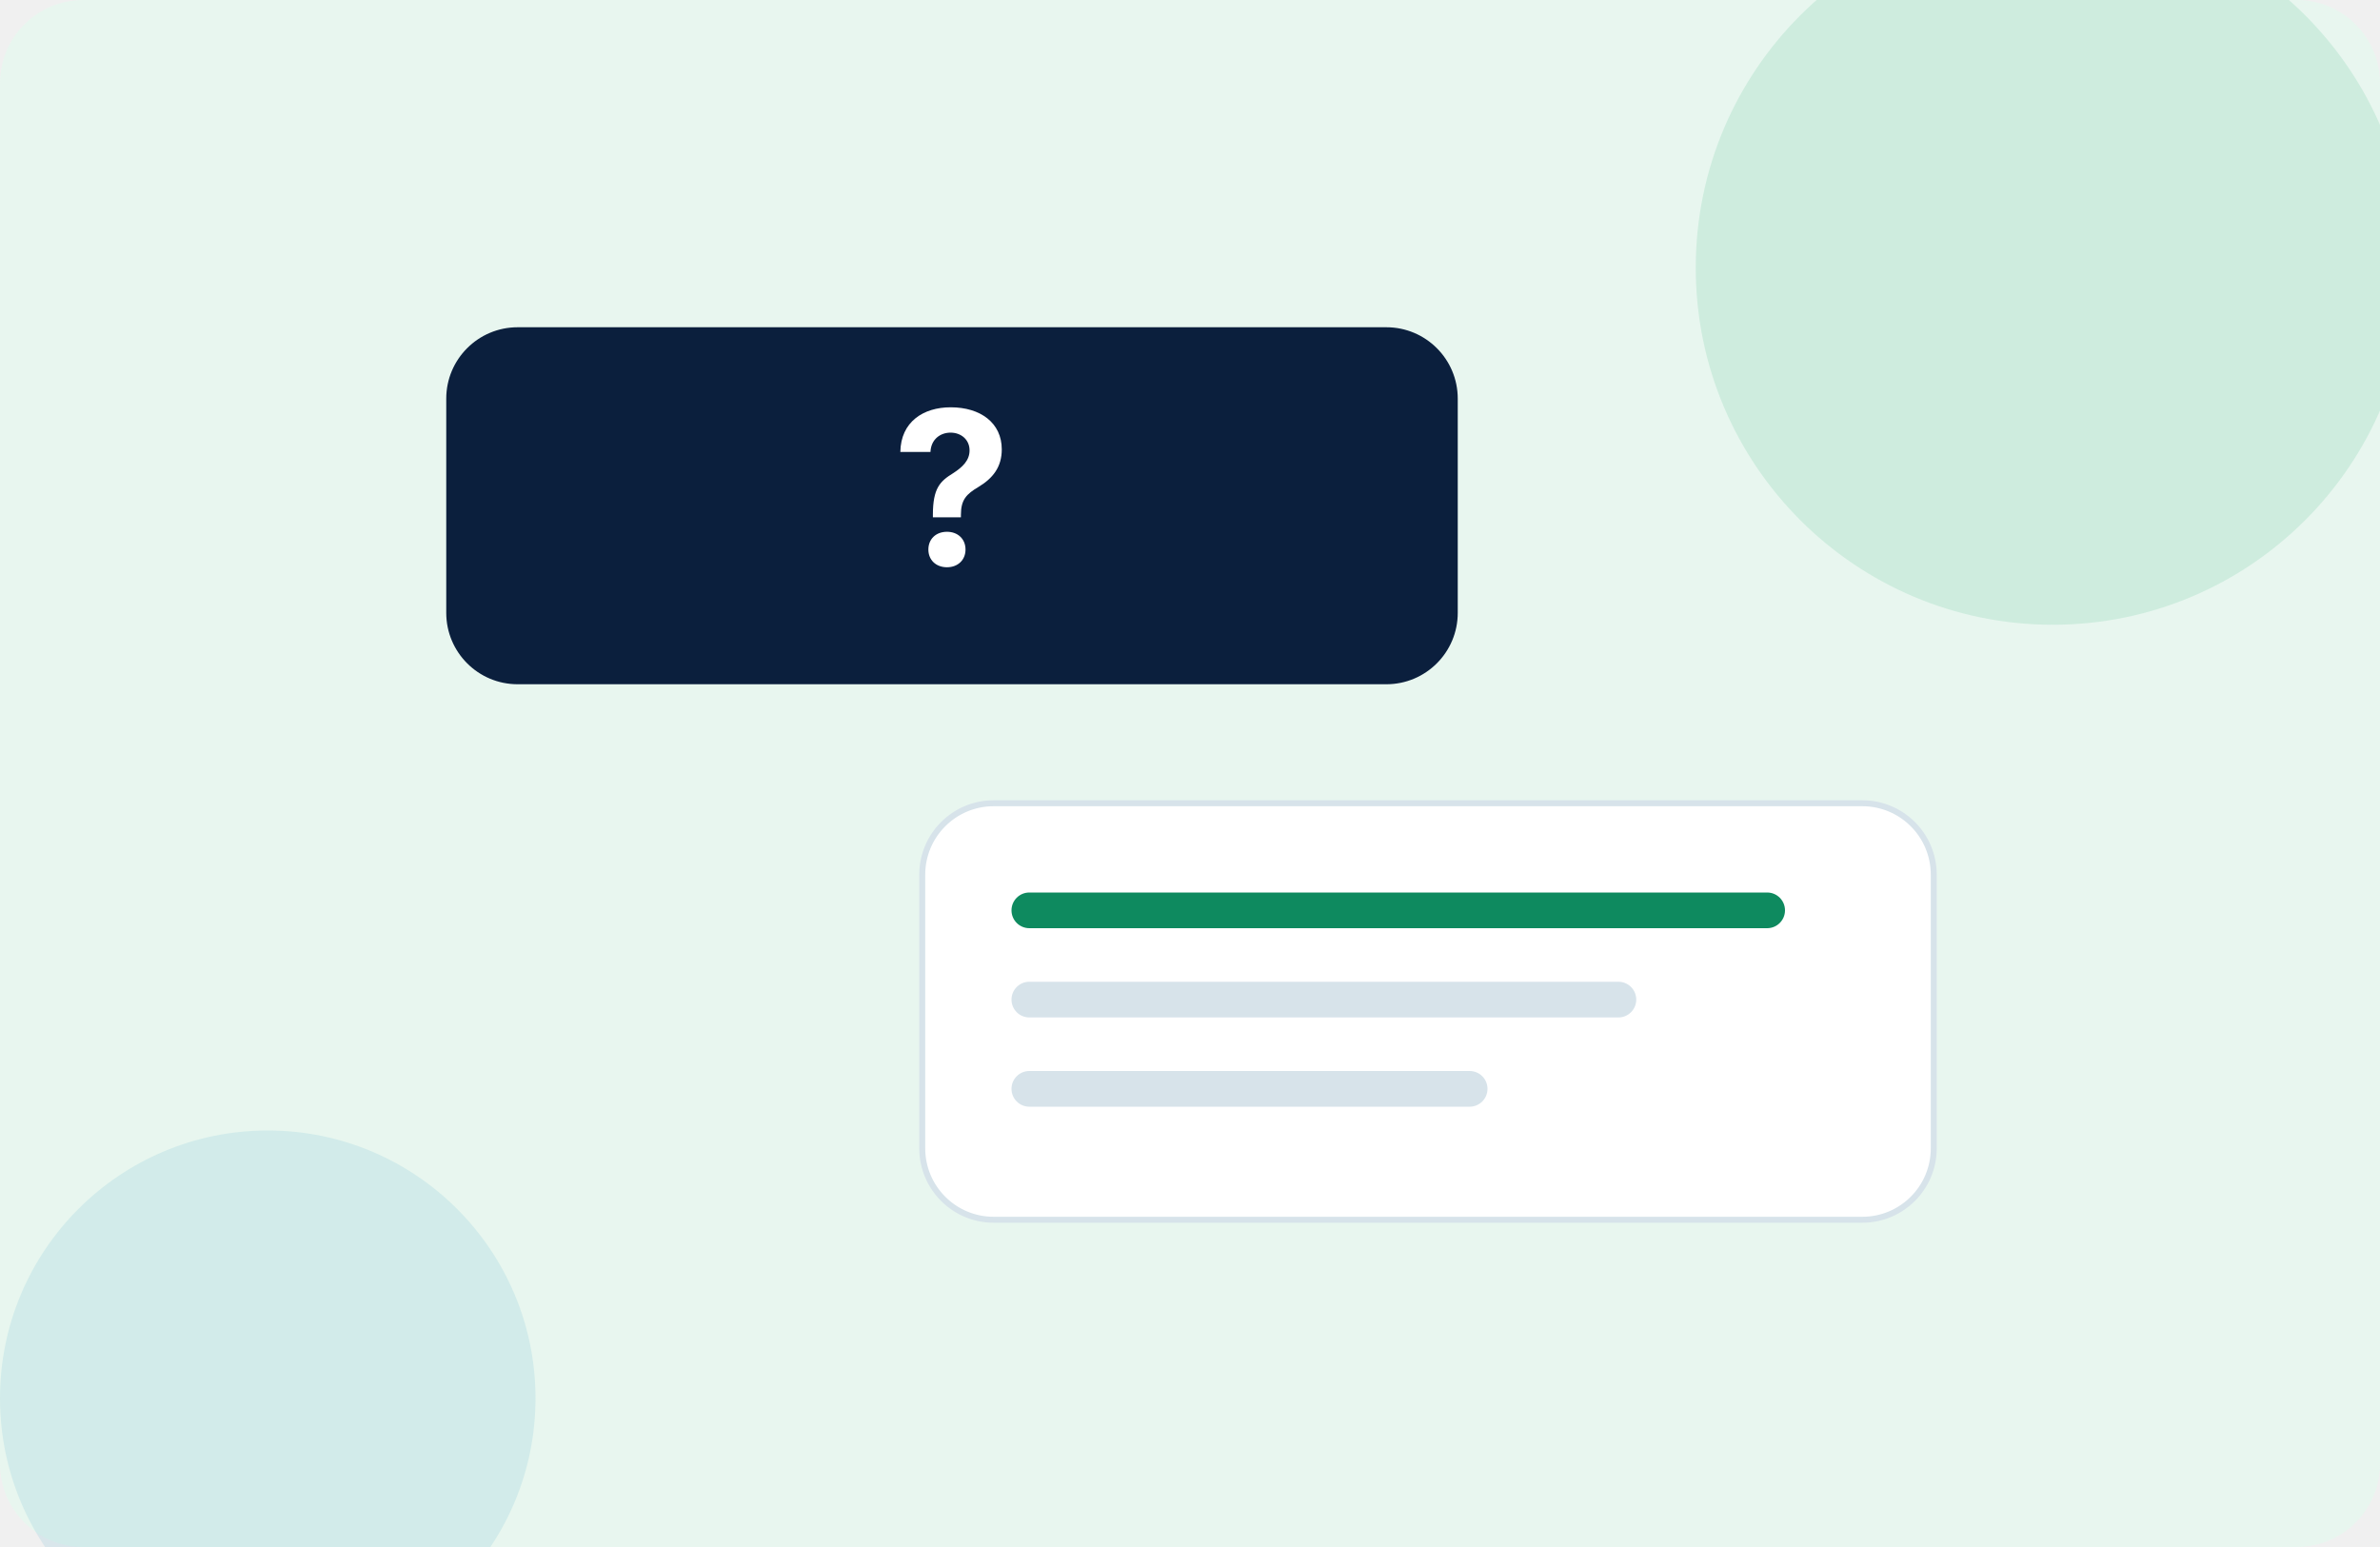
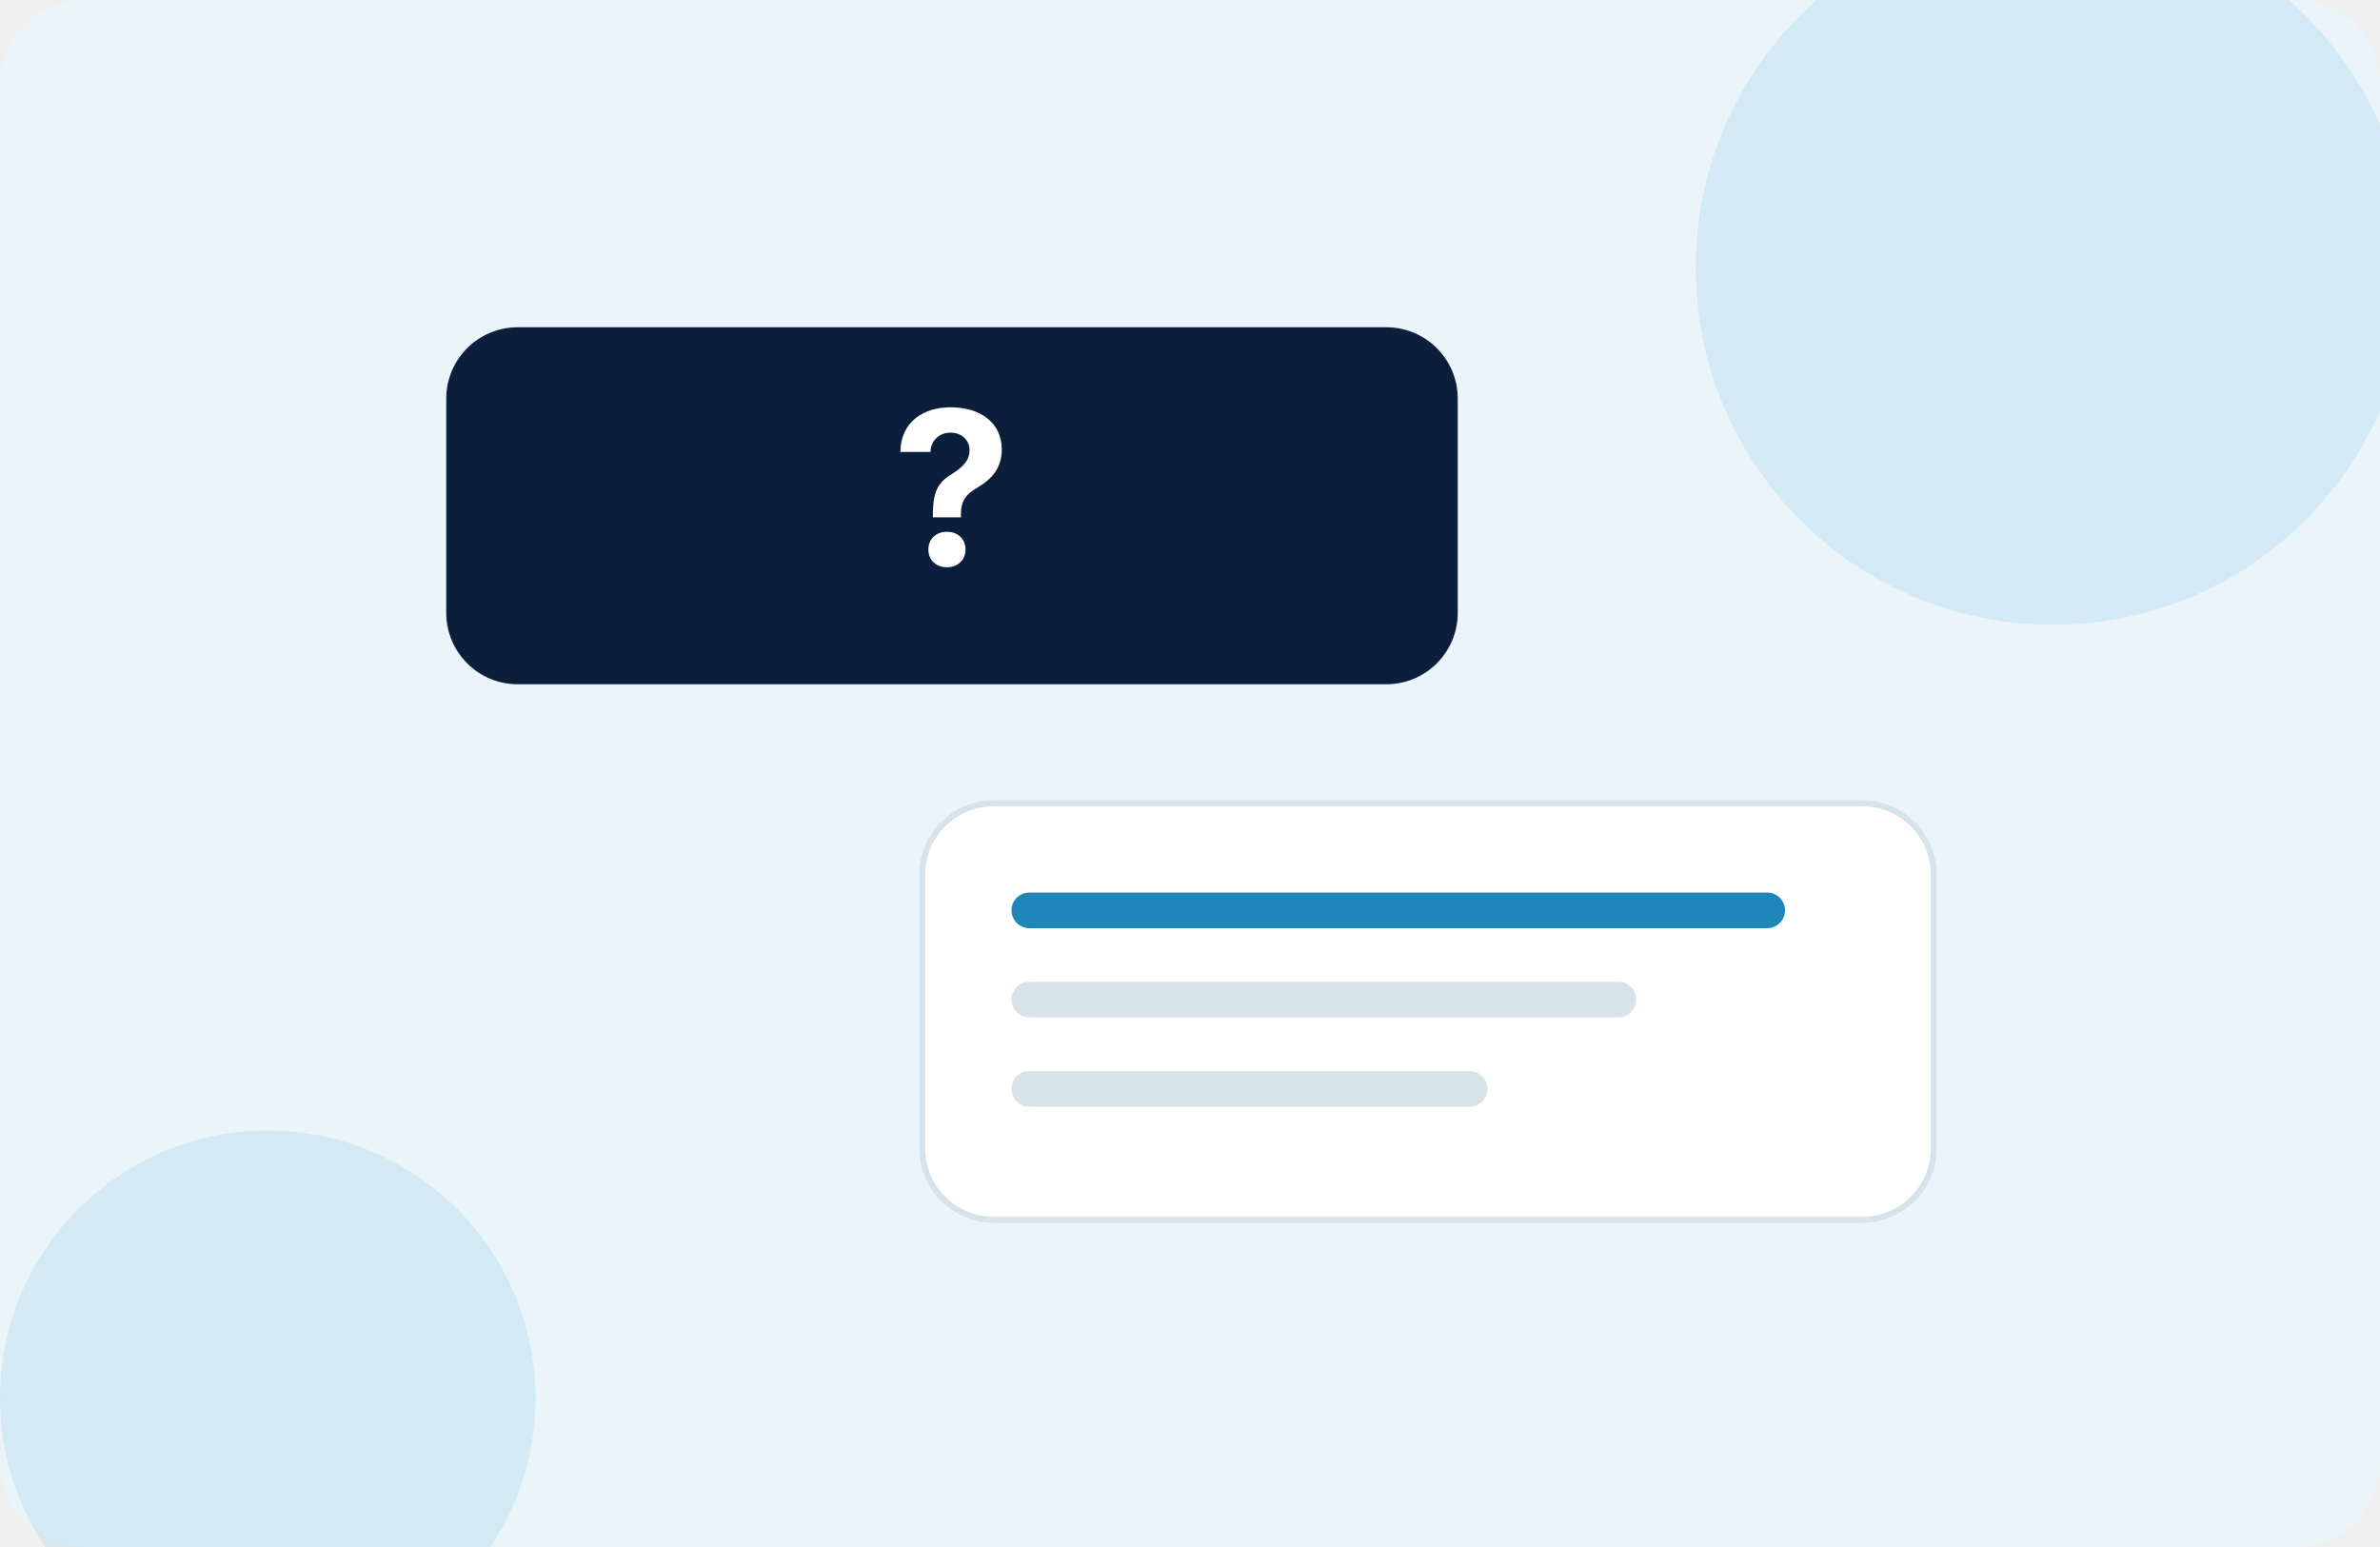
<svg xmlns="http://www.w3.org/2000/svg" viewBox="0 0 800 520" width="800" height="520" role="img">
-   <rect width="800" height="520" rx="28" fill="#e8f6ef" />
-   <circle cx="690" cy="90" r="120" fill="#7fcfab" opacity=".25" />
+   <rect width="800" height="520" rx="28" fill="#eaf4f9" />
+   <circle cx="690" cy="90" r="120" fill="#8ec8e6" opacity=".25" />
  <circle cx="90" cy="470" r="90" fill="#2a9cc0" opacity=".12" />
  <rect x="150" y="110" width="340" height="120" rx="24" fill="#0b1f3d" />
  <text x="320" y="190" text-anchor="middle" font-family="Outfit, Inter, Arial" font-size="72" font-weight="700" fill="#fff">?</text>
  <rect x="310" y="270" width="340" height="140" rx="24" fill="#ffffff" stroke="#d7e3ea" stroke-width="2" />
-   <rect x="340" y="300" width="260" height="12" rx="6" fill="#0e8a5f" />
+   <rect x="340" y="300" width="260" height="12" rx="6" fill="#1f86b9" />
  <rect x="340" y="330" width="210" height="12" rx="6" fill="#d7e3ea" />
  <rect x="340" y="360" width="160" height="12" rx="6" fill="#d7e3ea" />
</svg>
